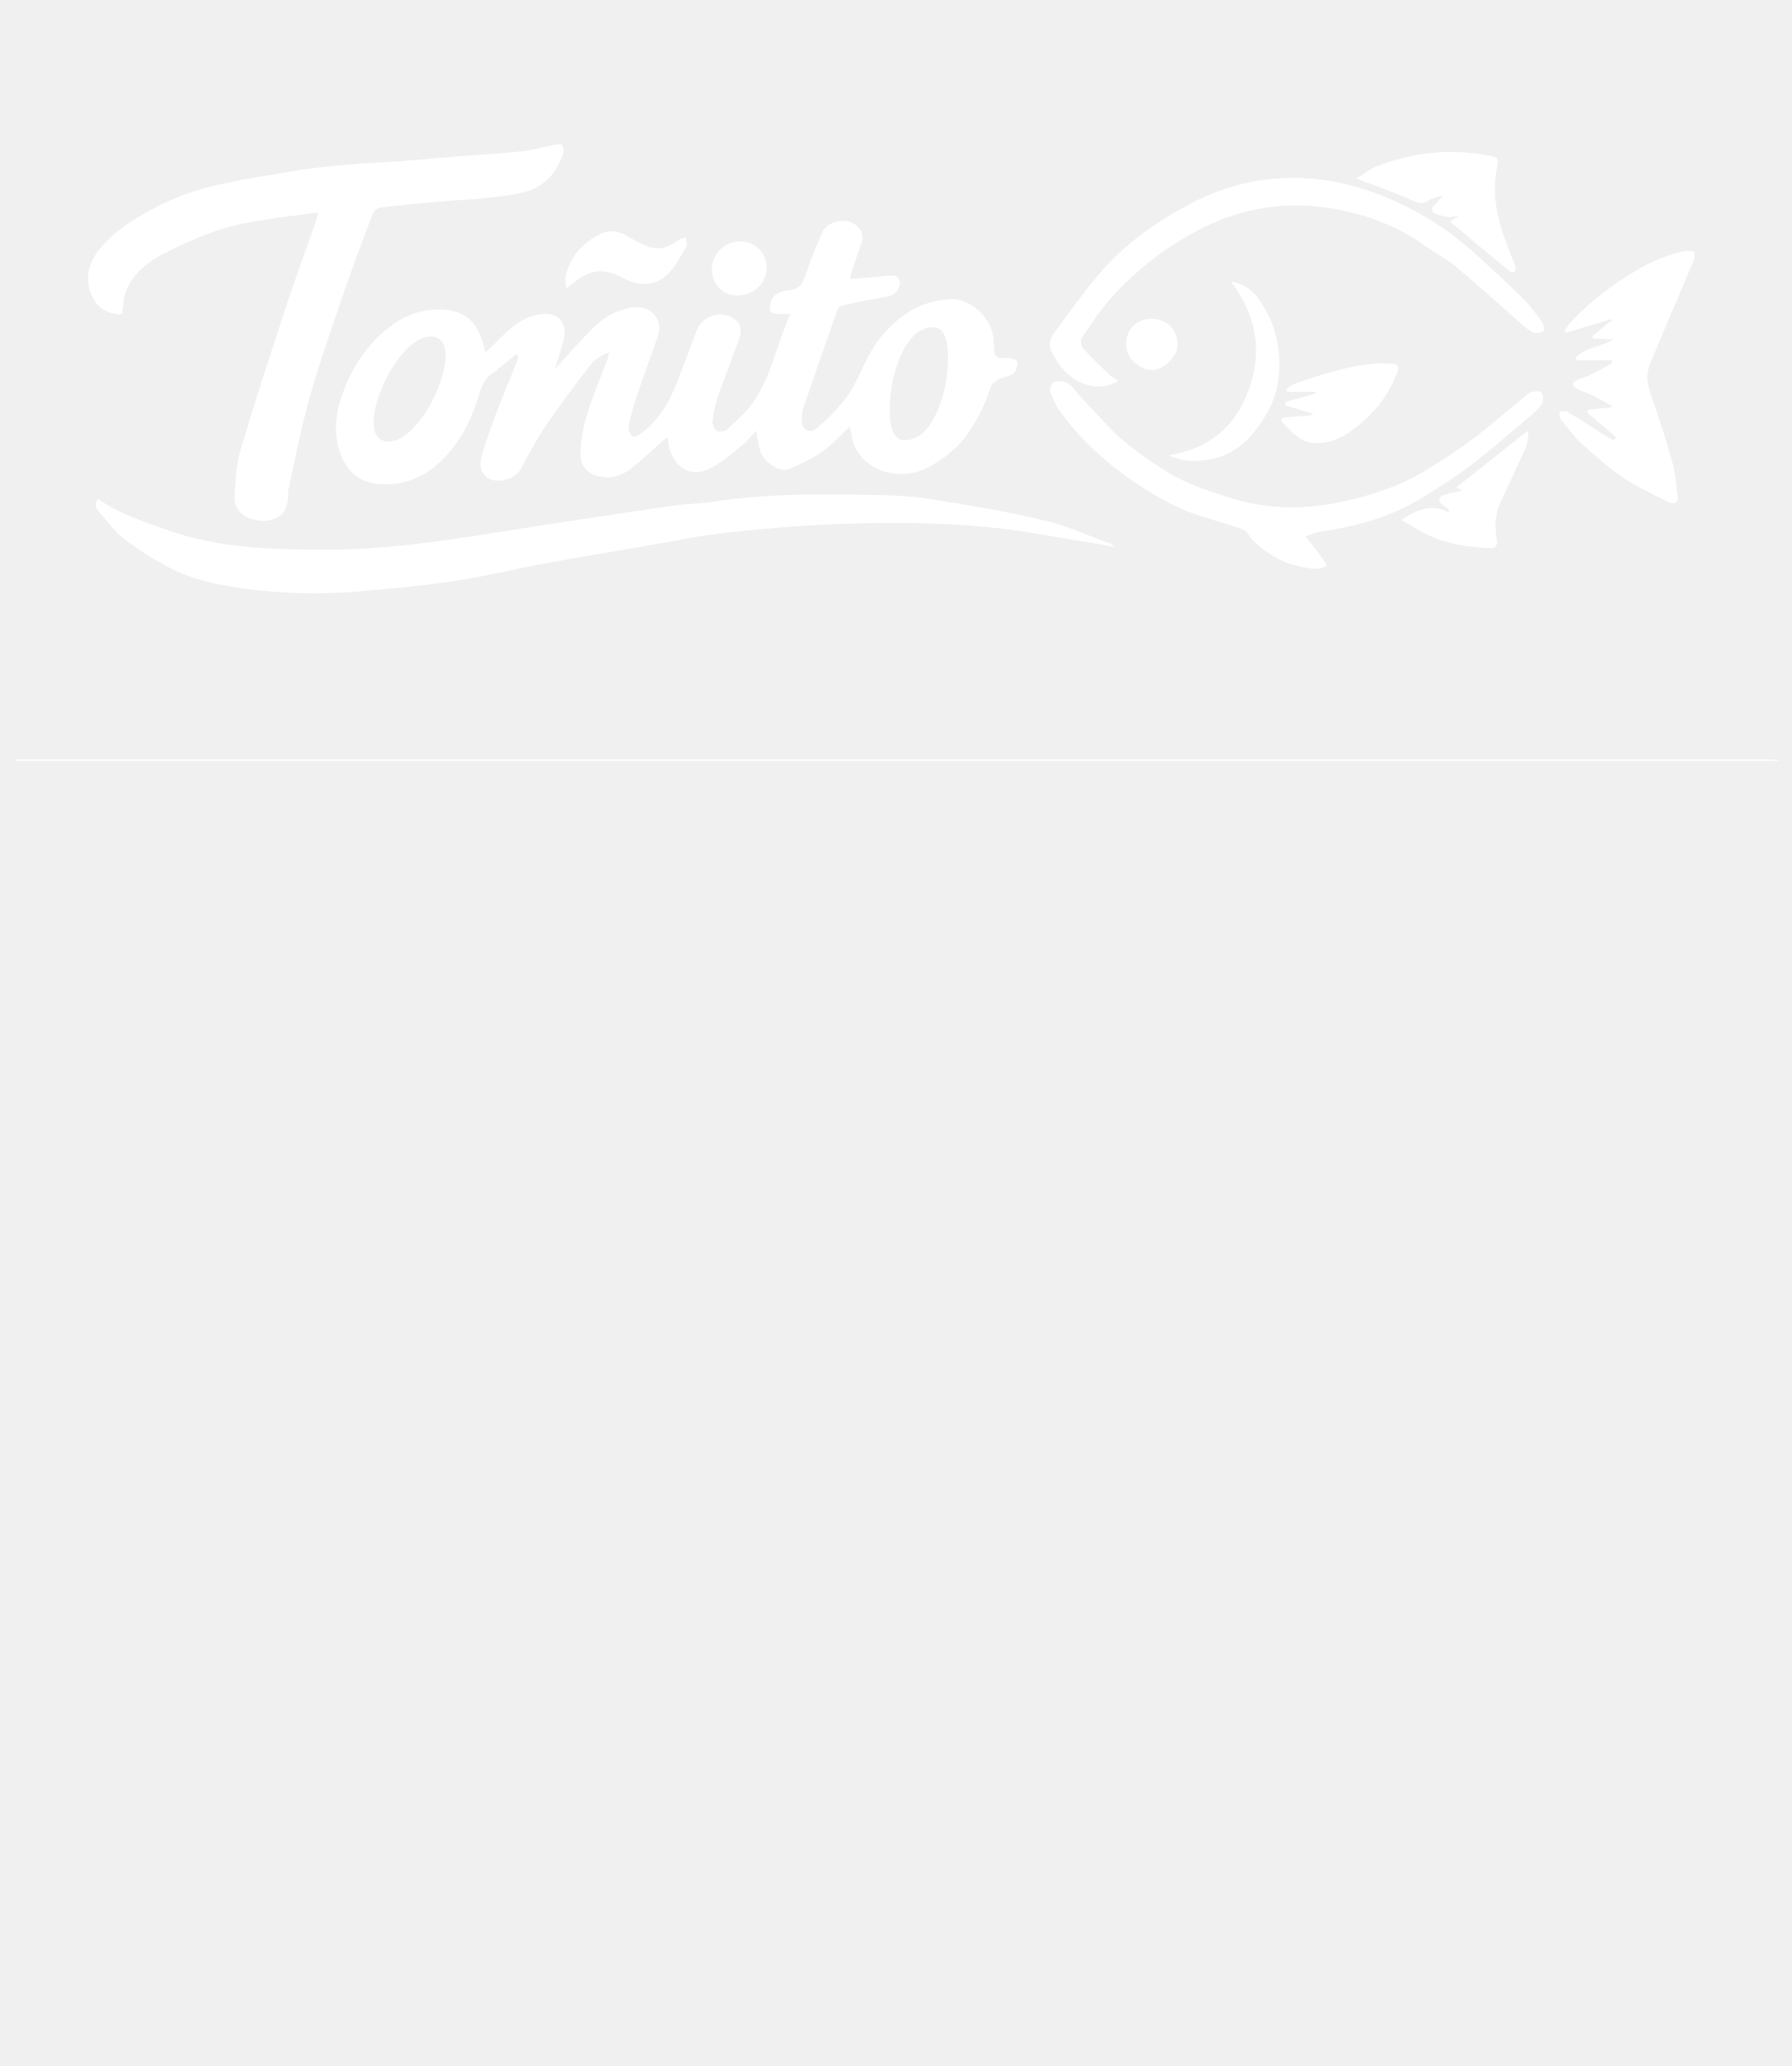
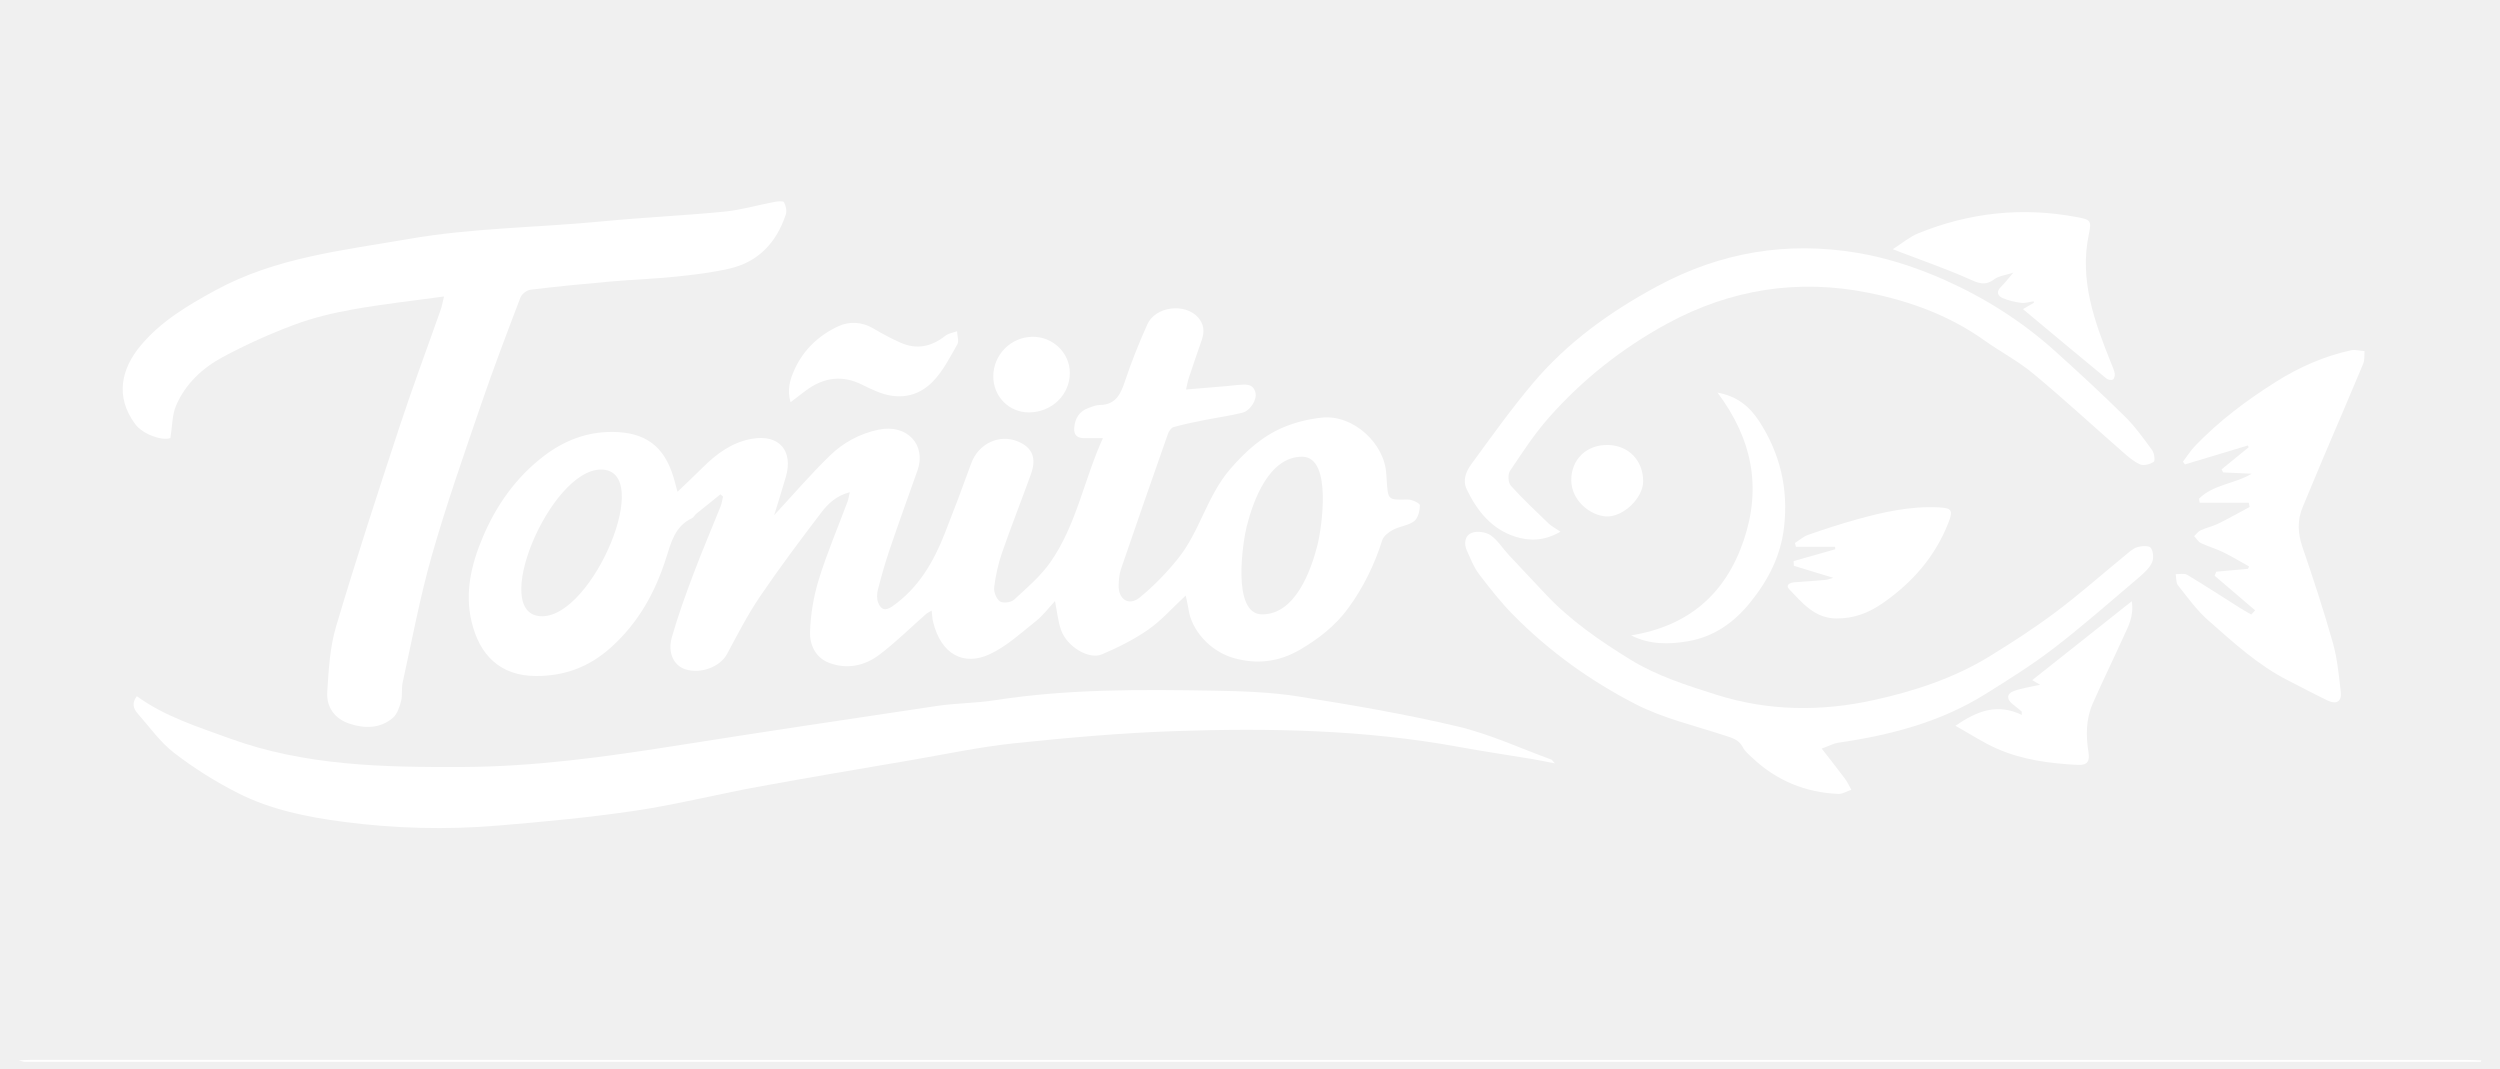
- <svg xmlns="http://www.w3.org/2000/svg" xmlns:xlink="http://www.w3.org/1999/xlink" version="1.1" id="Layer_1" x="0px" y="0px" width="538px" height="620.5px" viewBox="0 0 538 620.5" enable-background="new 0 0 538 620.5" xml:space="preserve">
+ <svg xmlns="http://www.w3.org/2000/svg" xmlns:xlink="http://www.w3.org/1999/xlink" version="1.1" id="Layer_1" x="0px" y="0px" width="538px" height="230px" viewBox="0 0 538 230" enable-background="new 0 0 538 620.5" xml:space="preserve">
  <g>
    <defs>
      <rect id="SVGID_1_" x="4" y="6.5" width="530" height="222" />
    </defs>
    <clipPath id="SVGID_2_">
      <use xlink:href="#SVGID_1_" overflow="visible" />
    </clipPath>
    <g clip-path="url(#SVGID_2_)">
      <path fill="#FFFFFF" d="M456.975,137.046c0.993-2.187,2.273-4.33,1.791-7.67c-7.313,5.797-14.209,11.264-21.436,16.992    c0.857,0.499,1.417,0.824,1.707,0.992c-2.003,0.459-3.928,0.707-5.699,1.366c-1.436,0.534-1.601,1.671-0.297,2.738    c0.672,0.55,1.348,1.095,2.021,1.642l0.026,0.744c-5.175-2.504-9.52-0.967-14.273,2.346c3.261,1.82,5.962,3.61,8.885,4.9    c5.514,2.433,11.425,3.2,17.405,3.51c1.982,0.102,2.665-0.668,2.344-2.662c-0.576-3.57-0.576-7.168,0.907-10.539    C452.479,146.582,454.795,141.845,456.975,137.046z" />
      <path fill="#FFFFFF" d="M463.102,121.073c0.413-0.876,0.306-2.422-0.245-3.179c-0.372-0.513-1.991-0.425-2.915-0.147    c-0.946,0.285-1.767,1.076-2.57,1.734c-4.99,4.082-9.825,8.367-14.976,12.234c-4.562,3.424-9.376,6.537-14.24,9.527    c-7.671,4.713-16.214,7.498-24.881,9.407c-11.28,2.485-22.627,2.429-33.901-1.136c-6.421-2.031-12.821-4.06-18.529-7.574    c-6.621-4.076-13.056-8.506-18.414-14.269c-2.569-2.763-5.185-5.482-7.75-8.248c-1.315-1.418-2.372-3.179-3.918-4.244    c-1.023-0.705-2.905-0.95-4.049-0.501c-1.496,0.59-1.736,2.324-1.021,3.871c0.776,1.68,1.437,3.477,2.536,4.927    c2.33,3.069,4.729,6.128,7.429,8.867c7.719,7.831,16.637,14.223,26.347,19.205c5.949,3.053,12.68,4.601,19.096,6.714    c1.586,0.521,3.088,0.852,3.951,2.538c0.458,0.895,1.324,1.604,2.082,2.317c5.184,4.879,11.379,7.419,18.458,7.74    c0.923,0.043,1.876-0.582,2.815-0.897c-0.453-0.798-0.83-1.651-1.373-2.382c-1.519-2.043-3.105-4.034-5.002-6.479    c1.736-0.636,2.598-1.125,3.512-1.258c11.193-1.622,22.01-4.417,31.712-10.476c5.025-3.139,10.076-6.293,14.763-9.899    c6.289-4.839,12.255-10.102,18.313-15.235C461.398,123.327,462.526,122.294,463.102,121.073z" />
      <path fill="#FFFFFF" d="M345.973,95.758c-4.547-0.067-7.855,3.098-7.835,7.585c0.021,4.406,4.113,7.582,7.454,7.793    c3.68,0.231,8.011-3.971,8.015-7.537C353.611,99.068,350.452,95.823,345.973,95.758z" />
      <path fill="#FFFFFF" d="M481.817,130.693c-3.708-2.34-7.377-4.743-11.138-6.995c-0.626-0.375-1.634-0.111-2.466-0.143    c0.146,0.813,0.032,1.83,0.484,2.399c2.07,2.606,4.045,5.378,6.524,7.555c5.404,4.747,10.718,9.673,17.239,12.958    c2.842,1.433,5.64,2.955,8.515,4.316c1.853,0.877,2.998,0.14,2.764-1.874c-0.413-3.542-0.74-7.148-1.702-10.56    c-1.954-6.933-4.211-13.787-6.542-20.605c-1.019-2.98-1.162-5.781,0.064-8.675c1.51-3.562,2.963-7.147,4.475-10.708    c2.844-6.699,5.737-13.377,8.535-20.094c0.334-0.803,0.201-1.8,0.284-2.707c-0.992-0.068-2.037-0.375-2.968-0.169    c-5.767,1.276-11.045,3.589-16.094,6.766c-6.334,3.985-12.23,8.415-17.405,13.8c-0.984,1.023-1.748,2.258-2.613,3.396    c0.141,0.195,0.281,0.392,0.422,0.588c4.521-1.361,9.041-2.722,13.562-4.082c0.049,0.131,0.097,0.264,0.146,0.396    c-1.939,1.583-3.878,3.167-5.817,4.751c0.108,0.219,0.217,0.438,0.325,0.657c1.993,0.092,3.988,0.183,6.139,0.282    c-3.7,2.225-8.282,2.301-11.326,5.377c0.047,0.287,0.094,0.574,0.141,0.862h10.571c0.063,0.304,0.125,0.608,0.188,0.912    c-2.25,1.204-4.473,2.467-6.762,3.591c-1.193,0.586-2.536,0.863-3.75,1.416c-0.556,0.254-0.96,0.838-1.433,1.271    c0.477,0.511,0.862,1.213,1.449,1.495c1.539,0.737,3.214,1.195,4.747,1.942c1.922,0.938,3.757,2.053,5.63,3.09    c-0.078,0.17-0.156,0.338-0.234,0.508c-2.279,0.206-4.558,0.412-6.836,0.619c-0.116,0.289-0.231,0.577-0.348,0.867    c2.904,2.482,5.81,4.966,8.715,7.449c-0.279,0.303-0.557,0.605-0.836,0.907C483.582,131.735,482.684,131.24,481.817,130.693z" />
      <path fill="#FFFFFF" d="M386.247,125.3c-1.07,0.07-2.107,0.57-1.159,1.559c2.797,2.914,5.428,6.199,10.088,6.235    c3.78,0.028,6.951-1.174,10.091-3.368c6.356-4.441,11.179-9.977,14.015-17.194c1.096-2.79,0.732-3.219-2.214-3.354    c-6.022-0.279-11.811,1.025-17.541,2.615c-3.505,0.973-6.969,2.109-10.406,3.304c-1.028,0.357-1.903,1.156-2.849,1.753    c0.074,0.273,0.148,0.548,0.222,0.822h8.427l0.021,0.527c-2.986,0.849-5.973,1.697-8.959,2.547    c0.018,0.338,0.036,0.677,0.055,1.016c2.709,0.826,5.419,1.653,8.482,2.588c-0.769,0.215-1.177,0.398-1.598,0.436    C390.698,124.979,388.474,125.154,386.247,125.3z" />
      <path fill="#FFFFFF" d="M423.593,59.978c1.992,0.887,3.519,1.659,5.536,0.143c0.991-0.744,2.438-0.882,4.137-1.446    c-1.112,1.292-1.819,2.233-2.65,3.047c-1.09,1.067-0.739,1.955,0.396,2.438c1.242,0.527,2.61,0.846,3.953,1.017    c0.866,0.109,1.788-0.211,2.685-0.338c0.015,0.106,0.029,0.212,0.045,0.319c-0.757,0.438-1.513,0.875-2.354,1.362    c6.113,5.1,12.016,10.038,17.953,14.935c0.33,0.273,1.065,0.41,1.394,0.225c0.301-0.171,0.482-0.898,0.401-1.32    c-0.151-0.792-0.512-1.549-0.816-2.308c-3.563-8.888-6.833-17.802-4.744-27.687c0.617-2.921,0.33-3.094-2.584-3.645    c-11.729-2.215-23.127-0.99-34.151,3.496c-1.831,0.744-3.412,2.104-5.466,3.406c0.923,0.363,1.316,0.521,1.713,0.672    C413.902,56.163,418.84,57.862,423.593,59.978z" />
      <path fill="#FFFFFF" d="M326.028,115.473c3.079,0.999,6.255,0.982,9.777-1.052c-1.173-0.806-1.968-1.207-2.581-1.797    c-2.755-2.655-5.553-5.277-8.104-8.119c-0.567-0.631-0.664-2.417-0.182-3.139c2.63-3.934,5.237-7.941,8.357-11.477    c7.28-8.249,15.897-15.033,25.521-20.262c13.597-7.387,28.193-9.701,43.466-6.586c8.878,1.811,17.265,4.885,24.734,10.195    c3.454,2.457,7.269,4.453,10.514,7.146c6.563,5.449,12.838,11.244,19.263,16.861c1.169,1.021,2.387,2.11,3.78,2.704    c0.79,0.337,2.132-0.044,2.92-0.563c0.32-0.212,0.12-1.863-0.343-2.495c-1.834-2.509-3.661-5.081-5.864-7.251    c-4.967-4.889-10.08-9.637-15.272-14.288c-7.014-6.282-14.974-11.286-23.504-15.091c-5.99-2.673-12.436-4.781-18.892-5.859    c-14.999-2.504-29.324-0.146-42.913,7.172c-10.2,5.492-19.405,12.099-26.853,20.933c-4.684,5.556-8.917,11.499-13.209,17.372    c-1.118,1.529-1.966,3.434-0.991,5.454C317.883,109.96,320.969,113.831,326.028,115.473z" />
      <path fill="#FFFFFF" d="M351.022,136.735c3.98,2.02,8.11,1.961,12.209,1.265c5.59-0.95,9.916-3.999,13.466-8.411    c3.82-4.751,6.495-9.893,7.22-16.032c0.984-8.342-0.833-16.003-5.391-22.979c-1.965-3.008-4.624-5.299-8.921-6.092    c7.493,10.001,9.501,20.401,5.646,31.78C371.306,127.911,363.3,134.739,351.022,136.735z" />
      <path fill="#FFFFFF" d="M302.911,107.493c-4.227,0.09-4.225,0.174-4.487-4.188c-0.026-0.447-0.079-0.892-0.103-1.338    c-0.354-6.547-7.115-12.804-13.841-12.096c-2.735,0.289-5.526,0.95-8.066,1.992c-4.664,1.914-8.285,5.167-11.639,9.037    c-5.037,5.813-6.584,13.521-11.314,19.369c-2.445,3.023-5.203,5.883-8.215,8.33c-2.309,1.876-4.594,0.379-4.51-2.624    c0.033-1.183,0.125-2.422,0.504-3.528c3.32-9.713,6.701-19.405,10.107-29.089c0.197-0.564,0.689-1.296,1.189-1.438    c2.131-0.603,4.309-1.048,6.483-1.484c2.769-0.557,5.578-0.934,8.316-1.608c1.735-0.428,3.216-2.833,2.84-4.323    c-0.534-2.122-2.273-1.756-3.829-1.656c-0.742,0.047-1.48,0.163-2.222,0.227c-2.866,0.245-5.733,0.482-8.892,0.746    c0.253-1.07,0.367-1.787,0.593-2.468c0.916-2.753,1.853-5.499,2.81-8.238c0.617-1.766,0.441-3.407-0.811-4.81    c-2.824-3.169-9.178-2.377-10.912,1.488c-1.764,3.931-3.383,7.946-4.746,12.031c-0.959,2.873-1.953,5.299-5.539,5.332    c-0.791,0.007-1.596,0.359-2.366,0.631c-1.989,0.701-2.904,2.219-3.088,4.242c-0.136,1.492,0.567,2.248,2.062,2.256    c1.253,0.008,2.506,0.002,4.109,0.002c-4.059,8.894-5.678,18.655-11.287,26.68c-2.133,3.049-5.085,5.555-7.852,8.104    c-0.639,0.587-2.384,0.793-3.029,0.338c-0.771-0.543-1.354-2.041-1.23-3.029c0.308-2.49,0.85-4.998,1.671-7.37    c1.972-5.693,4.192-11.299,6.241-16.966c1.242-3.437,0.316-5.701-2.686-6.996c-4.086-1.762-8.631,0.403-10.179,4.703    c-1.813,5.036-3.712,10.043-5.671,15.025c-2.427,6.17-5.655,11.757-11.272,15.697c-1.648,1.156-2.51,0.621-3.075-0.804    c-0.326-0.822-0.27-1.926-0.04-2.813c0.744-2.881,1.552-5.752,2.509-8.568c1.939-5.706,3.979-11.377,6.004-17.055    c1.933-5.42-2.182-10.064-8.381-8.769c-4.073,0.852-7.619,2.796-10.503,5.605c-4.209,4.101-8.052,8.577-11.963,12.799    c0.791-2.585,1.694-5.401,2.513-8.243c1.628-5.652-1.454-9.201-7.26-8.205c-4.26,0.73-7.623,3.182-10.626,6.182    c-1.694,1.692-3.447,3.324-5.429,5.229c-0.39-1.431-0.602-2.287-0.857-3.131c-2.029-6.725-6.086-9.699-13.133-9.75    c-5.525-0.039-10.402,1.863-14.7,5.133c-6.047,4.6-10.33,10.658-13.255,17.609c-2.426,5.767-3.86,11.791-2.376,18.074    c1.688,7.146,6.104,11.708,13.907,11.711c6.101,0.002,11.331-1.9,16.012-6.08c5.955-5.314,9.589-11.882,11.942-19.279    c1.093-3.438,1.915-6.884,5.577-8.604c0.37-0.174,0.576-0.668,0.915-0.945c1.723-1.408,3.464-2.795,5.199-4.19    c0.188,0.163,0.378,0.327,0.566,0.489c-0.167,0.694-0.252,1.422-0.514,2.078c-1.931,4.833-3.991,9.617-5.824,14.487    c-1.702,4.522-3.369,9.077-4.679,13.724c-0.954,3.384,0.465,6.102,2.934,6.884c3.347,1.06,7.48-0.575,8.936-3.281    c2.253-4.188,4.431-8.452,7.094-12.377c4.203-6.196,8.705-12.195,13.246-18.151c1.436-1.884,3.256-3.58,6.087-4.309    c-0.219,0.933-0.292,1.506-0.488,2.033c-2.078,5.571-4.424,11.058-6.176,16.729c-1.125,3.639-1.778,7.535-1.892,11.338    c-0.081,2.709,1.159,5.514,4.114,6.625c3.868,1.455,7.645,0.641,10.801-1.746c3.544-2.68,6.721-5.844,10.07-8.783    c0.298-0.262,0.688-0.416,1.19-0.713c0.12,0.982,0.135,1.73,0.311,2.439c1.756,7.109,6.679,9.506,12.187,6.938    c3.626-1.689,6.728-4.568,9.917-7.1c1.551-1.23,2.768-2.883,4.125-4.334c0.439,2.187,0.626,4.293,1.304,6.229    c1.244,3.553,5.96,6.449,8.804,5.235c3.453-1.473,6.885-3.177,9.953-5.313c2.822-1.965,5.152-4.637,8.067-7.34    c0.247,1.186,0.474,2.023,0.591,2.876c0.633,4.628,4.691,9.134,9.738,10.572c5.014,1.429,9.779,0.846,14.354-1.845    c3.978-2.34,7.543-5.133,10.254-8.83c3.271-4.458,5.688-9.391,7.368-14.695c0.292-0.92,1.418-1.756,2.358-2.25    c1.437-0.754,3.271-0.885,4.504-1.84c0.84-0.649,1.23-2.256,1.223-3.43C305.552,108.282,303.833,107.474,302.911,107.493z     M116.675,132.618c-11.612,0,1.686-31.568,12.649-31.568C140.937,101.049,127.639,132.618,116.675,132.618z M283.55,117.185    c-1.445,5.702-4.825,15.029-11.933,15.029c-6.674,0-4.085-15.935-3.334-18.898c1.445-5.702,4.825-15.029,11.933-15.029    C286.89,98.286,284.301,114.221,283.55,117.185z" />
      <path fill="#FFFFFF" d="M261.318,148.634c-15.771-0.264-31.543-0.395-47.209,2.055c-4.113,0.644-8.33,0.612-12.449,1.225    c-18.9,2.805-37.794,5.654-56.667,8.634c-15.02,2.372-30.063,4.438-45.301,4.508c-17.066,0.077-34.075-0.211-50.434-6.206    c-6.779-2.484-13.679-4.59-19.806-9.025c-1.126,1.415-0.78,2.645,0.166,3.715c2.555,2.892,4.839,6.16,7.849,8.478    c4.264,3.283,8.903,6.2,13.705,8.636c7.096,3.601,14.87,5.168,22.733,6.202c11.049,1.453,22.143,1.739,33.23,0.812    c9.866-0.826,19.745-1.743,29.532-3.197c8.803-1.307,17.469-3.504,26.231-5.115c11.053-2.033,22.139-3.886,33.217-5.783    c7.394-1.268,14.758-2.846,22.204-3.626c11.403-1.194,22.853-2.209,34.306-2.603c20.548-0.705,41.078-0.321,61.404,3.408    c5.197,0.953,10.429,1.714,15.641,2.583c1.512,0.252,3.013,0.571,4.935,0.94c-0.475-0.52-0.587-0.756-0.763-0.818    c-6.691-2.43-13.235-5.488-20.118-7.113c-11.336-2.678-22.854-4.654-34.368-6.471C273.423,148.935,267.34,148.735,261.318,148.634    z" />
      <path fill="#FFFFFF" d="M36.67,94.272c0.414-2.537,0.359-4.982,1.238-7.025c2-4.646,5.67-8.07,10.029-10.408    c4.954-2.658,10.126-4.986,15.392-6.955c4.085-1.528,8.412-2.55,12.717-3.318c6.276-1.12,12.628-1.811,19.509-2.762    c-0.358,1.441-0.477,2.166-0.717,2.848c-2.938,8.346-6.044,16.634-8.81,25.035c-4.721,14.342-9.417,28.697-13.716,43.169    c-1.334,4.49-1.585,9.357-1.888,14.081c-0.208,3.258,1.637,5.766,4.799,6.807c3.228,1.063,6.565,1.076,9.306-1.246    c0.948-0.803,1.439-2.323,1.782-3.611c0.338-1.27,0.052-2.697,0.337-3.989c2.021-9.149,3.724-18.396,6.294-27.392    c3.125-10.938,6.905-21.692,10.588-32.463c2.646-7.738,5.558-15.387,8.473-23.029c0.286-0.748,1.384-1.576,2.189-1.674    c5.675-0.689,11.368-1.246,17.063-1.745c4.749-0.416,9.521-0.582,14.261-1.069c3.843-0.395,7.709-0.862,11.467-1.725    c6.272-1.438,10.143-5.663,12.123-11.65c0.257-0.777,0.022-1.905-0.397-2.633c-0.188-0.326-1.418-0.185-2.137-0.049    c-3.572,0.675-7.101,1.725-10.701,2.076c-8.742,0.854-17.529,1.246-26.271,2.093c-13.903,1.346-27.896,1.389-41.739,3.8    c-14.205,2.476-28.543,3.963-41.542,11.06c-6.002,3.276-11.785,6.701-16.165,12.012c-3.927,4.763-5.52,10.755-1.048,16.774    C30.716,93.445,34.816,94.914,36.67,94.272z" />
      <path fill="#FFFFFF" d="M173.46,84.017c3.81-2.815,7.842-3.374,12.15-1.188c0.995,0.505,2.009,0.978,3.039,1.405    c4.52,1.883,8.811,1.291,12.158-2.188c2.156-2.242,3.634-5.174,5.199-7.92c0.404-0.709-0.01-1.885-0.049-2.846    c-0.851,0.316-1.851,0.444-2.526,0.98c-2.947,2.34-6.126,3.034-9.601,1.5c-2.031-0.896-4-1.96-5.913-3.091    c-2.458-1.452-5.186-1.532-7.505-0.462c-4.186,1.932-7.527,5.073-9.457,9.374c-0.917,2.044-1.624,4.253-0.829,6.972    C171.389,85.591,172.413,84.789,173.46,84.017z" />
      <path fill="#FFFFFF" d="M221.449,88.749c4.907-0.028,8.789-3.792,8.779-8.514c-0.008-4.325-3.692-7.846-8.116-7.758    c-4.597,0.092-8.319,3.854-8.356,8.447C213.719,85.307,217.127,88.772,221.449,88.749z" />
    </g>
    <path clip-path="url(#SVGID_2_)" fill-rule="evenodd" clip-rule="evenodd" fill="#FFFFFF" d="M4,228.194   c0.816-0.036,1.633-0.104,2.45-0.104c174.661-0.004,349.321-0.004,523.981,0.002c1.189,0,2.379,0.066,3.568,0.102   c-0.074,0.148-0.142,0.422-0.225,0.427c-0.595,0.038-1.191,0.021-1.788,0.021c-175.325,0-350.649,0-525.974-0.019   C5.342,228.623,4.671,228.343,4,228.194z" />
  </g>
</svg>
